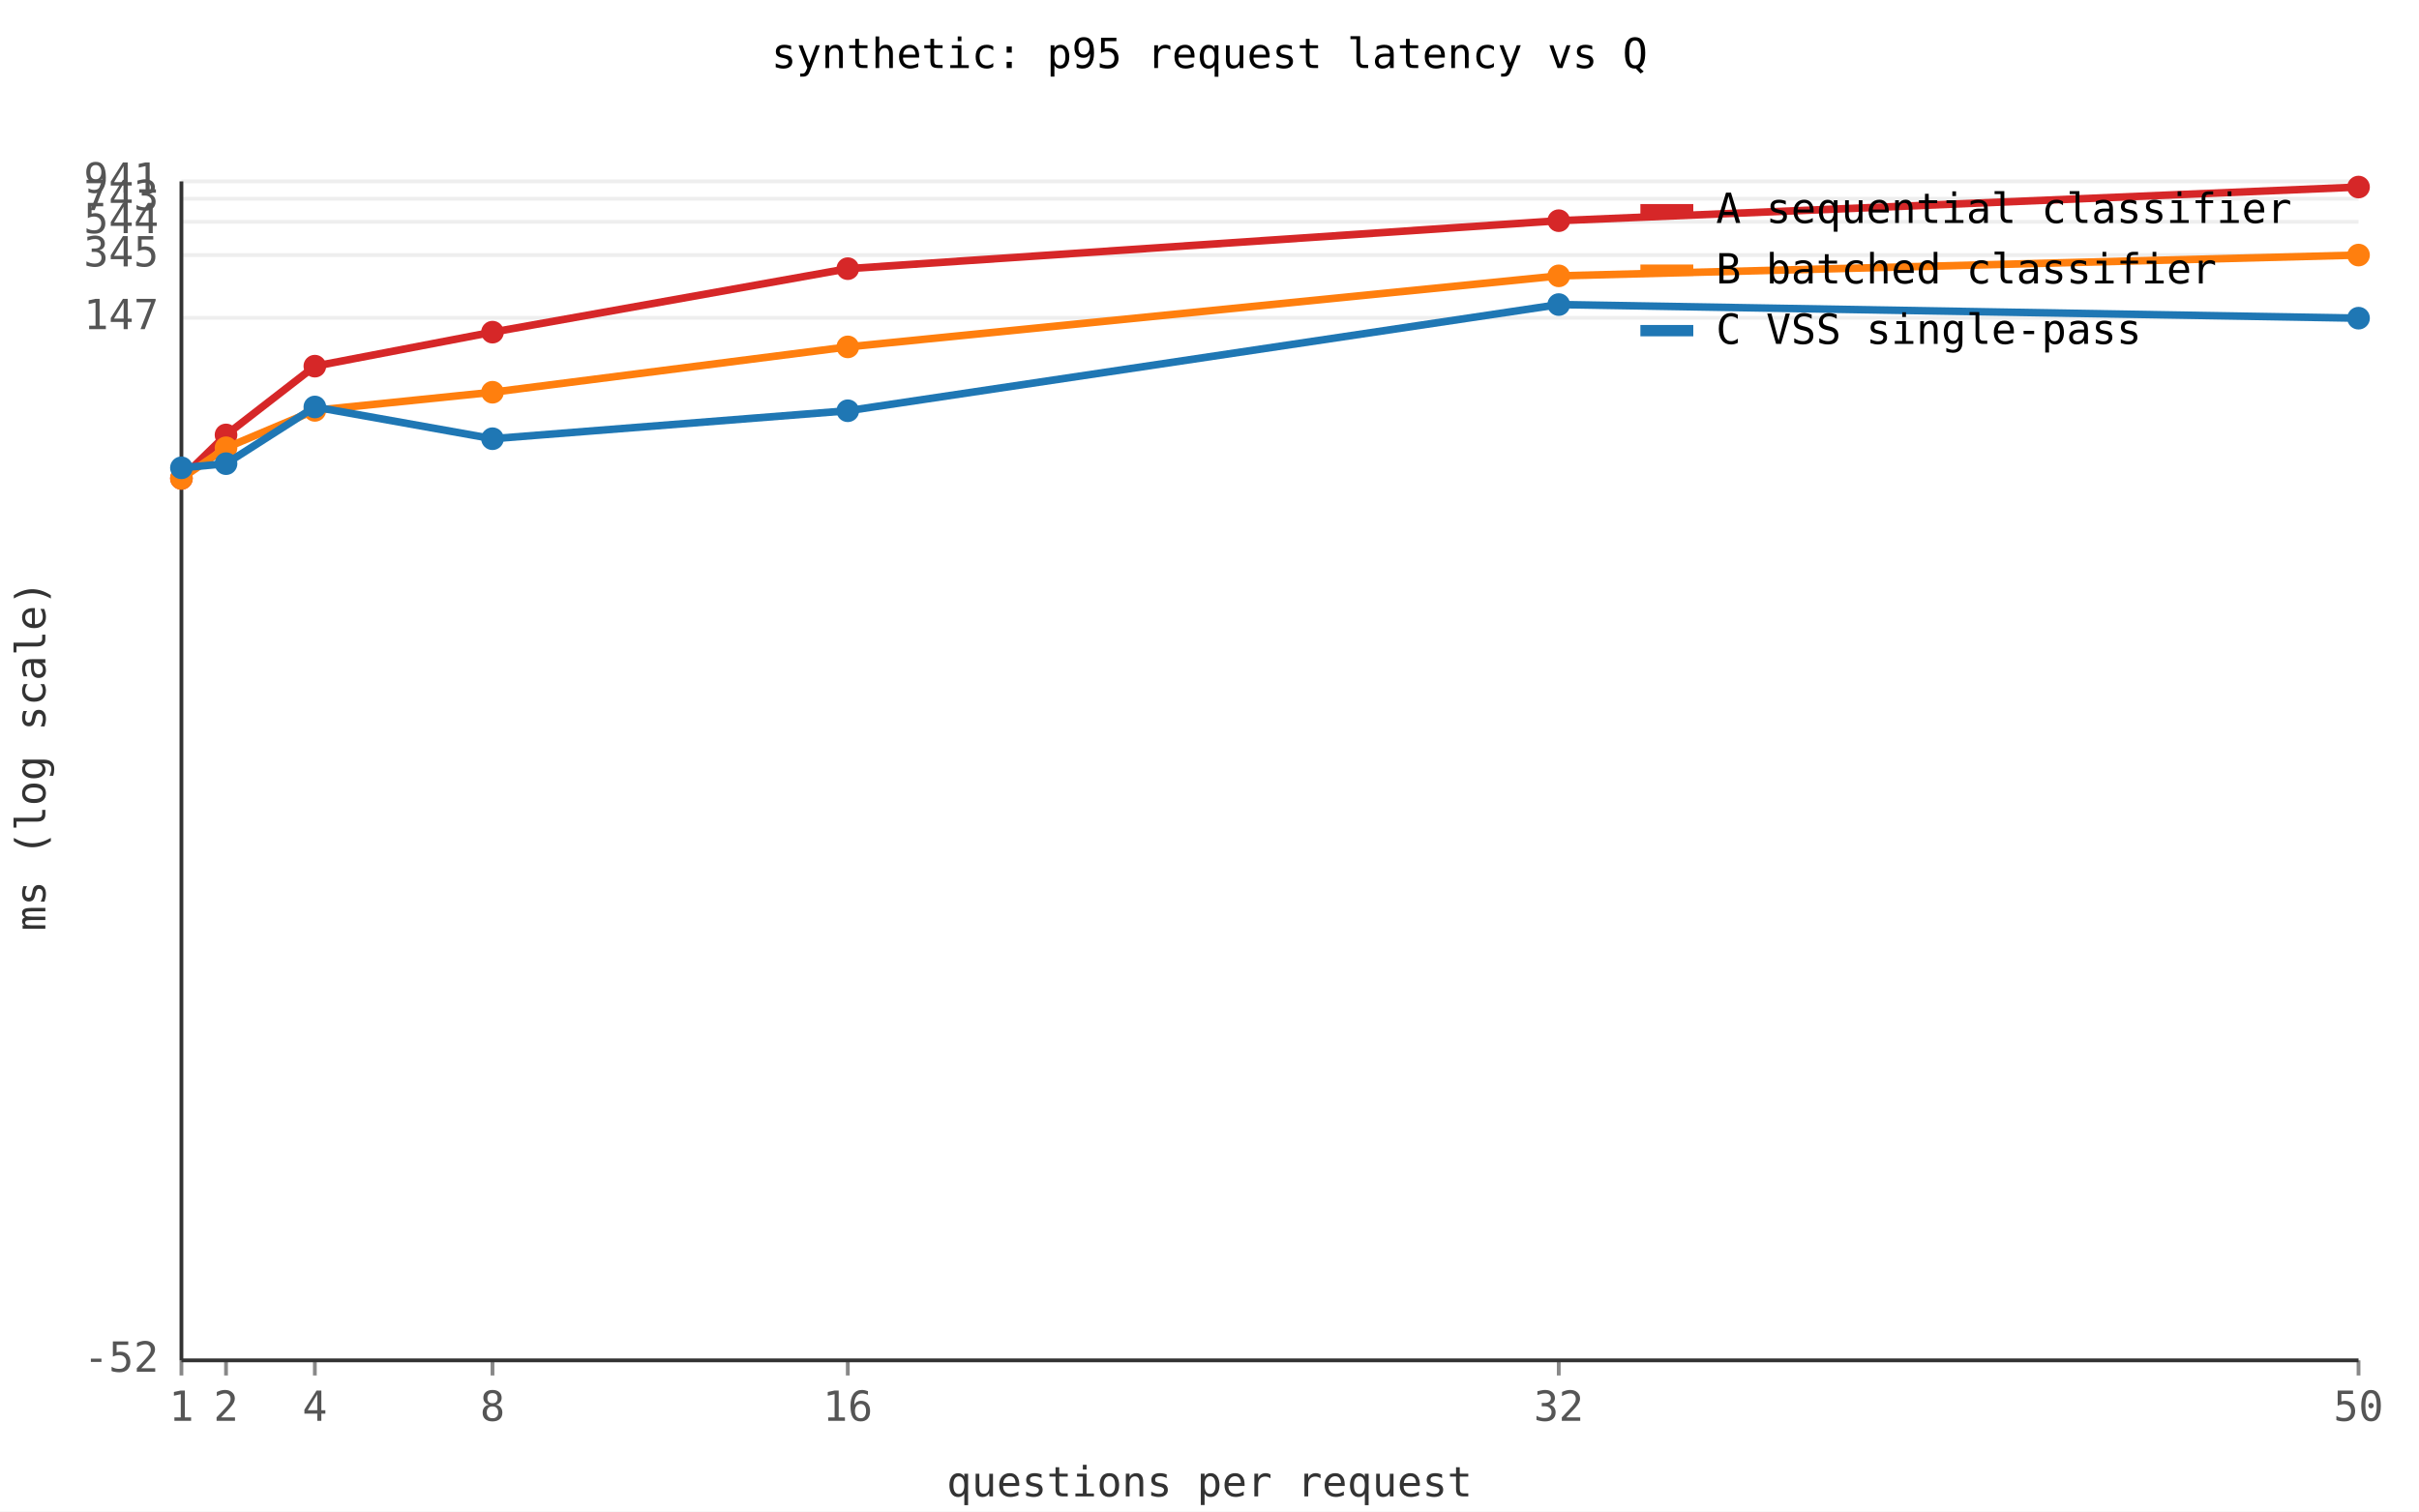
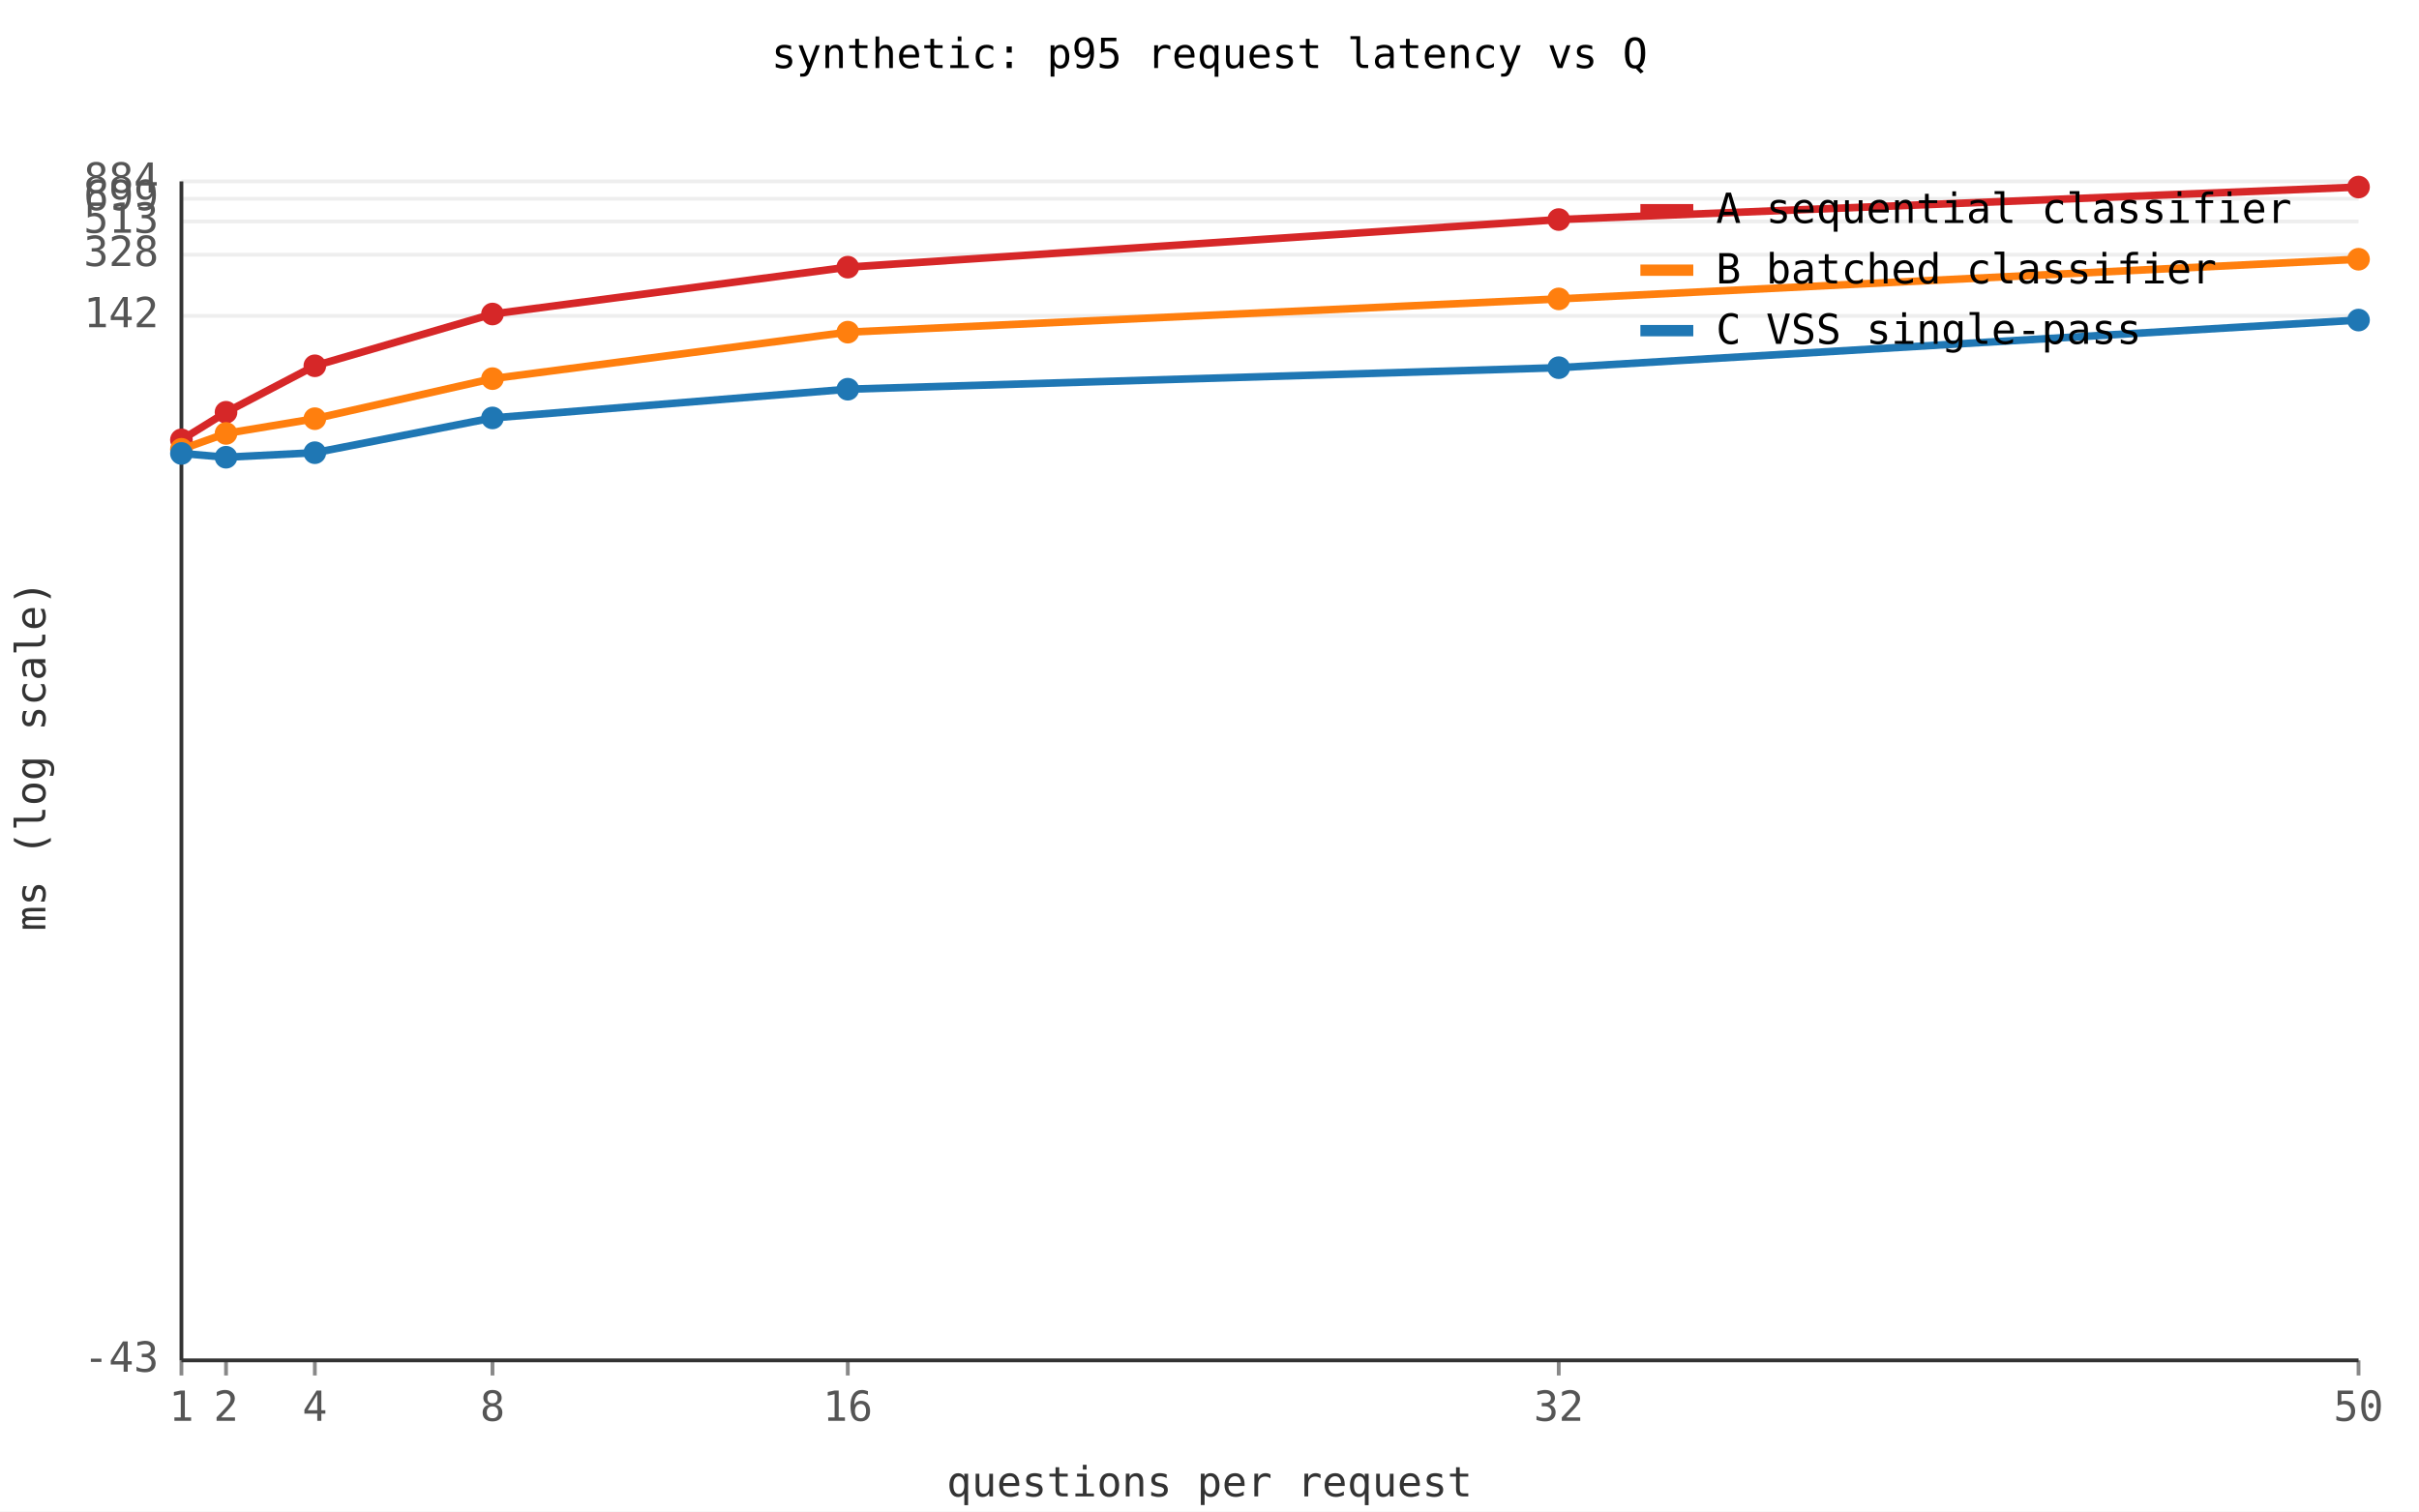
<svg xmlns="http://www.w3.org/2000/svg" viewBox="0 0 640 400" font-family="monospace" font-size="11">
  <rect width="640" height="400" fill="white" />
  <text x="320.0" y="18" text-anchor="middle">synthetic: p95 request latency vs Q</text>
  <line x1="48" y1="360.0" x2="624" y2="360.0" stroke="#eee" />
-   <text x="42" y="363.0" text-anchor="end" fill="#555">-52</text>
-   <line x1="48" y1="84.1" x2="624" y2="84.1" stroke="#eee" />
-   <text x="42" y="87.1" text-anchor="end" fill="#555">147</text>
-   <line x1="48" y1="67.5" x2="624" y2="67.5" stroke="#eee" />
-   <text x="42" y="70.5" text-anchor="end" fill="#555">345</text>
-   <line x1="48" y1="58.7" x2="624" y2="58.7" stroke="#eee" />
-   <text x="42" y="61.7" text-anchor="end" fill="#555">544</text>
+   <text x="42" y="363.0" text-anchor="end" fill="#555">-43</text>
+   <line x1="48" y1="83.6" x2="624" y2="83.6" stroke="#eee" />
+   <text x="42" y="86.6" text-anchor="end" fill="#555">142</text>
+   <line x1="48" y1="67.4" x2="624" y2="67.4" stroke="#eee" />
+   <text x="42" y="70.4" text-anchor="end" fill="#555">328</text>
+   <line x1="48" y1="58.6" x2="624" y2="58.6" stroke="#eee" />
+   <text x="42" y="61.6" text-anchor="end" fill="#555">513</text>
  <line x1="48" y1="52.6" x2="624" y2="52.6" stroke="#eee" />
-   <text x="42" y="55.6" text-anchor="end" fill="#555">743</text>
+   <text x="42" y="55.6" text-anchor="end" fill="#555">699</text>
  <line x1="48" y1="48.0" x2="624" y2="48.0" stroke="#eee" />
-   <text x="42" y="51.0" text-anchor="end" fill="#555">941</text>
+   <text x="42" y="51.0" text-anchor="end" fill="#555">884</text>
  <line x1="48.0" y1="360" x2="48.0" y2="364" stroke="#888" />
  <text x="48.0" y="376" text-anchor="middle" fill="#555">1</text>
  <line x1="59.8" y1="360" x2="59.8" y2="364" stroke="#888" />
  <text x="59.8" y="376" text-anchor="middle" fill="#555">2</text>
  <line x1="83.3" y1="360" x2="83.3" y2="364" stroke="#888" />
  <text x="83.3" y="376" text-anchor="middle" fill="#555">4</text>
  <line x1="130.3" y1="360" x2="130.3" y2="364" stroke="#888" />
  <text x="130.3" y="376" text-anchor="middle" fill="#555">8</text>
  <line x1="224.3" y1="360" x2="224.3" y2="364" stroke="#888" />
  <text x="224.3" y="376" text-anchor="middle" fill="#555">16</text>
  <line x1="412.4" y1="360" x2="412.4" y2="364" stroke="#888" />
  <text x="412.4" y="376" text-anchor="middle" fill="#555">32</text>
  <line x1="624.0" y1="360" x2="624.0" y2="364" stroke="#888" />
  <text x="624.0" y="376" text-anchor="middle" fill="#555">50</text>
  <line x1="48" y1="360" x2="624" y2="360" stroke="#333" />
  <line x1="48" y1="360" x2="48" y2="48" stroke="#333" />
  <text x="320.0" y="396" text-anchor="middle" fill="#333">questions per request</text>
  <text x="12" y="200.0" text-anchor="middle" fill="#333" transform="rotate(-90 12 200.0)">ms (log scale)</text>
-   <polyline points="48.0,126.6 59.8,115.1 83.3,96.9 130.3,87.9 224.3,71.1 412.4,58.4 624.0,49.5" fill="none" stroke="#d62728" stroke-width="2" />
-   <circle cx="48.0" cy="126.6" r="3" fill="#d62728" />
-   <circle cx="59.8" cy="115.1" r="3" fill="#d62728" />
-   <circle cx="83.3" cy="96.9" r="3" fill="#d62728" />
-   <circle cx="130.3" cy="87.9" r="3" fill="#d62728" />
-   <circle cx="224.3" cy="71.1" r="3" fill="#d62728" />
-   <circle cx="412.4" cy="58.4" r="3" fill="#d62728" />
+   <polyline points="48.0,116.4 59.8,109.1 83.3,96.8 130.3,83.1 224.3,70.7 412.4,58.1 624.0,49.5" fill="none" stroke="#d62728" stroke-width="2" />
+   <circle cx="48.0" cy="116.4" r="3" fill="#d62728" />
+   <circle cx="59.8" cy="109.1" r="3" fill="#d62728" />
+   <circle cx="83.3" cy="96.8" r="3" fill="#d62728" />
+   <circle cx="130.3" cy="83.1" r="3" fill="#d62728" />
+   <circle cx="224.3" cy="70.7" r="3" fill="#d62728" />
+   <circle cx="412.4" cy="58.1" r="3" fill="#d62728" />
  <circle cx="624.0" cy="49.5" r="3" fill="#d62728" />
  <rect x="434" y="54" width="14" height="3" fill="#d62728" />
  <text x="454" y="59">A sequential classifier</text>
-   <polyline points="48.0,126.6 59.8,118.5 83.3,108.6 130.3,103.8 224.3,91.8 412.4,73.0 624.0,67.5" fill="none" stroke="#ff7f0e" stroke-width="2" />
-   <circle cx="48.0" cy="126.6" r="3" fill="#ff7f0e" />
-   <circle cx="59.8" cy="118.5" r="3" fill="#ff7f0e" />
-   <circle cx="83.3" cy="108.6" r="3" fill="#ff7f0e" />
-   <circle cx="130.3" cy="103.8" r="3" fill="#ff7f0e" />
-   <circle cx="224.3" cy="91.8" r="3" fill="#ff7f0e" />
-   <circle cx="412.4" cy="73.0" r="3" fill="#ff7f0e" />
-   <circle cx="624.0" cy="67.5" r="3" fill="#ff7f0e" />
+   <polyline points="48.0,118.9 59.8,114.7 83.3,110.8 130.3,100.2 224.3,87.9 412.4,79.1 624.0,68.6" fill="none" stroke="#ff7f0e" stroke-width="2" />
+   <circle cx="48.0" cy="118.9" r="3" fill="#ff7f0e" />
+   <circle cx="59.8" cy="114.7" r="3" fill="#ff7f0e" />
+   <circle cx="83.3" cy="110.8" r="3" fill="#ff7f0e" />
+   <circle cx="130.3" cy="100.2" r="3" fill="#ff7f0e" />
+   <circle cx="224.3" cy="87.9" r="3" fill="#ff7f0e" />
+   <circle cx="412.4" cy="79.1" r="3" fill="#ff7f0e" />
+   <circle cx="624.0" cy="68.6" r="3" fill="#ff7f0e" />
  <rect x="434" y="70" width="14" height="3" fill="#ff7f0e" />
  <text x="454" y="75">B batched classifier</text>
-   <polyline points="48.0,123.8 59.8,122.7 83.3,107.7 130.3,116.1 224.3,108.7 412.4,80.6 624.0,84.2" fill="none" stroke="#1f77b4" stroke-width="2" />
-   <circle cx="48.0" cy="123.8" r="3" fill="#1f77b4" />
-   <circle cx="59.8" cy="122.7" r="3" fill="#1f77b4" />
-   <circle cx="83.3" cy="107.7" r="3" fill="#1f77b4" />
-   <circle cx="130.3" cy="116.1" r="3" fill="#1f77b4" />
-   <circle cx="224.3" cy="108.7" r="3" fill="#1f77b4" />
-   <circle cx="412.4" cy="80.6" r="3" fill="#1f77b4" />
-   <circle cx="624.0" cy="84.2" r="3" fill="#1f77b4" />
+   <polyline points="48.0,120.0 59.8,121.0 83.3,119.8 130.3,110.6 224.3,103.0 412.4,97.3 624.0,84.7" fill="none" stroke="#1f77b4" stroke-width="2" />
+   <circle cx="48.0" cy="120.0" r="3" fill="#1f77b4" />
+   <circle cx="59.8" cy="121.0" r="3" fill="#1f77b4" />
+   <circle cx="83.3" cy="119.8" r="3" fill="#1f77b4" />
+   <circle cx="130.3" cy="110.6" r="3" fill="#1f77b4" />
+   <circle cx="224.3" cy="103.0" r="3" fill="#1f77b4" />
+   <circle cx="412.4" cy="97.3" r="3" fill="#1f77b4" />
+   <circle cx="624.0" cy="84.7" r="3" fill="#1f77b4" />
  <rect x="434" y="86" width="14" height="3" fill="#1f77b4" />
  <text x="454" y="91">C VSS single-pass</text>
</svg>
